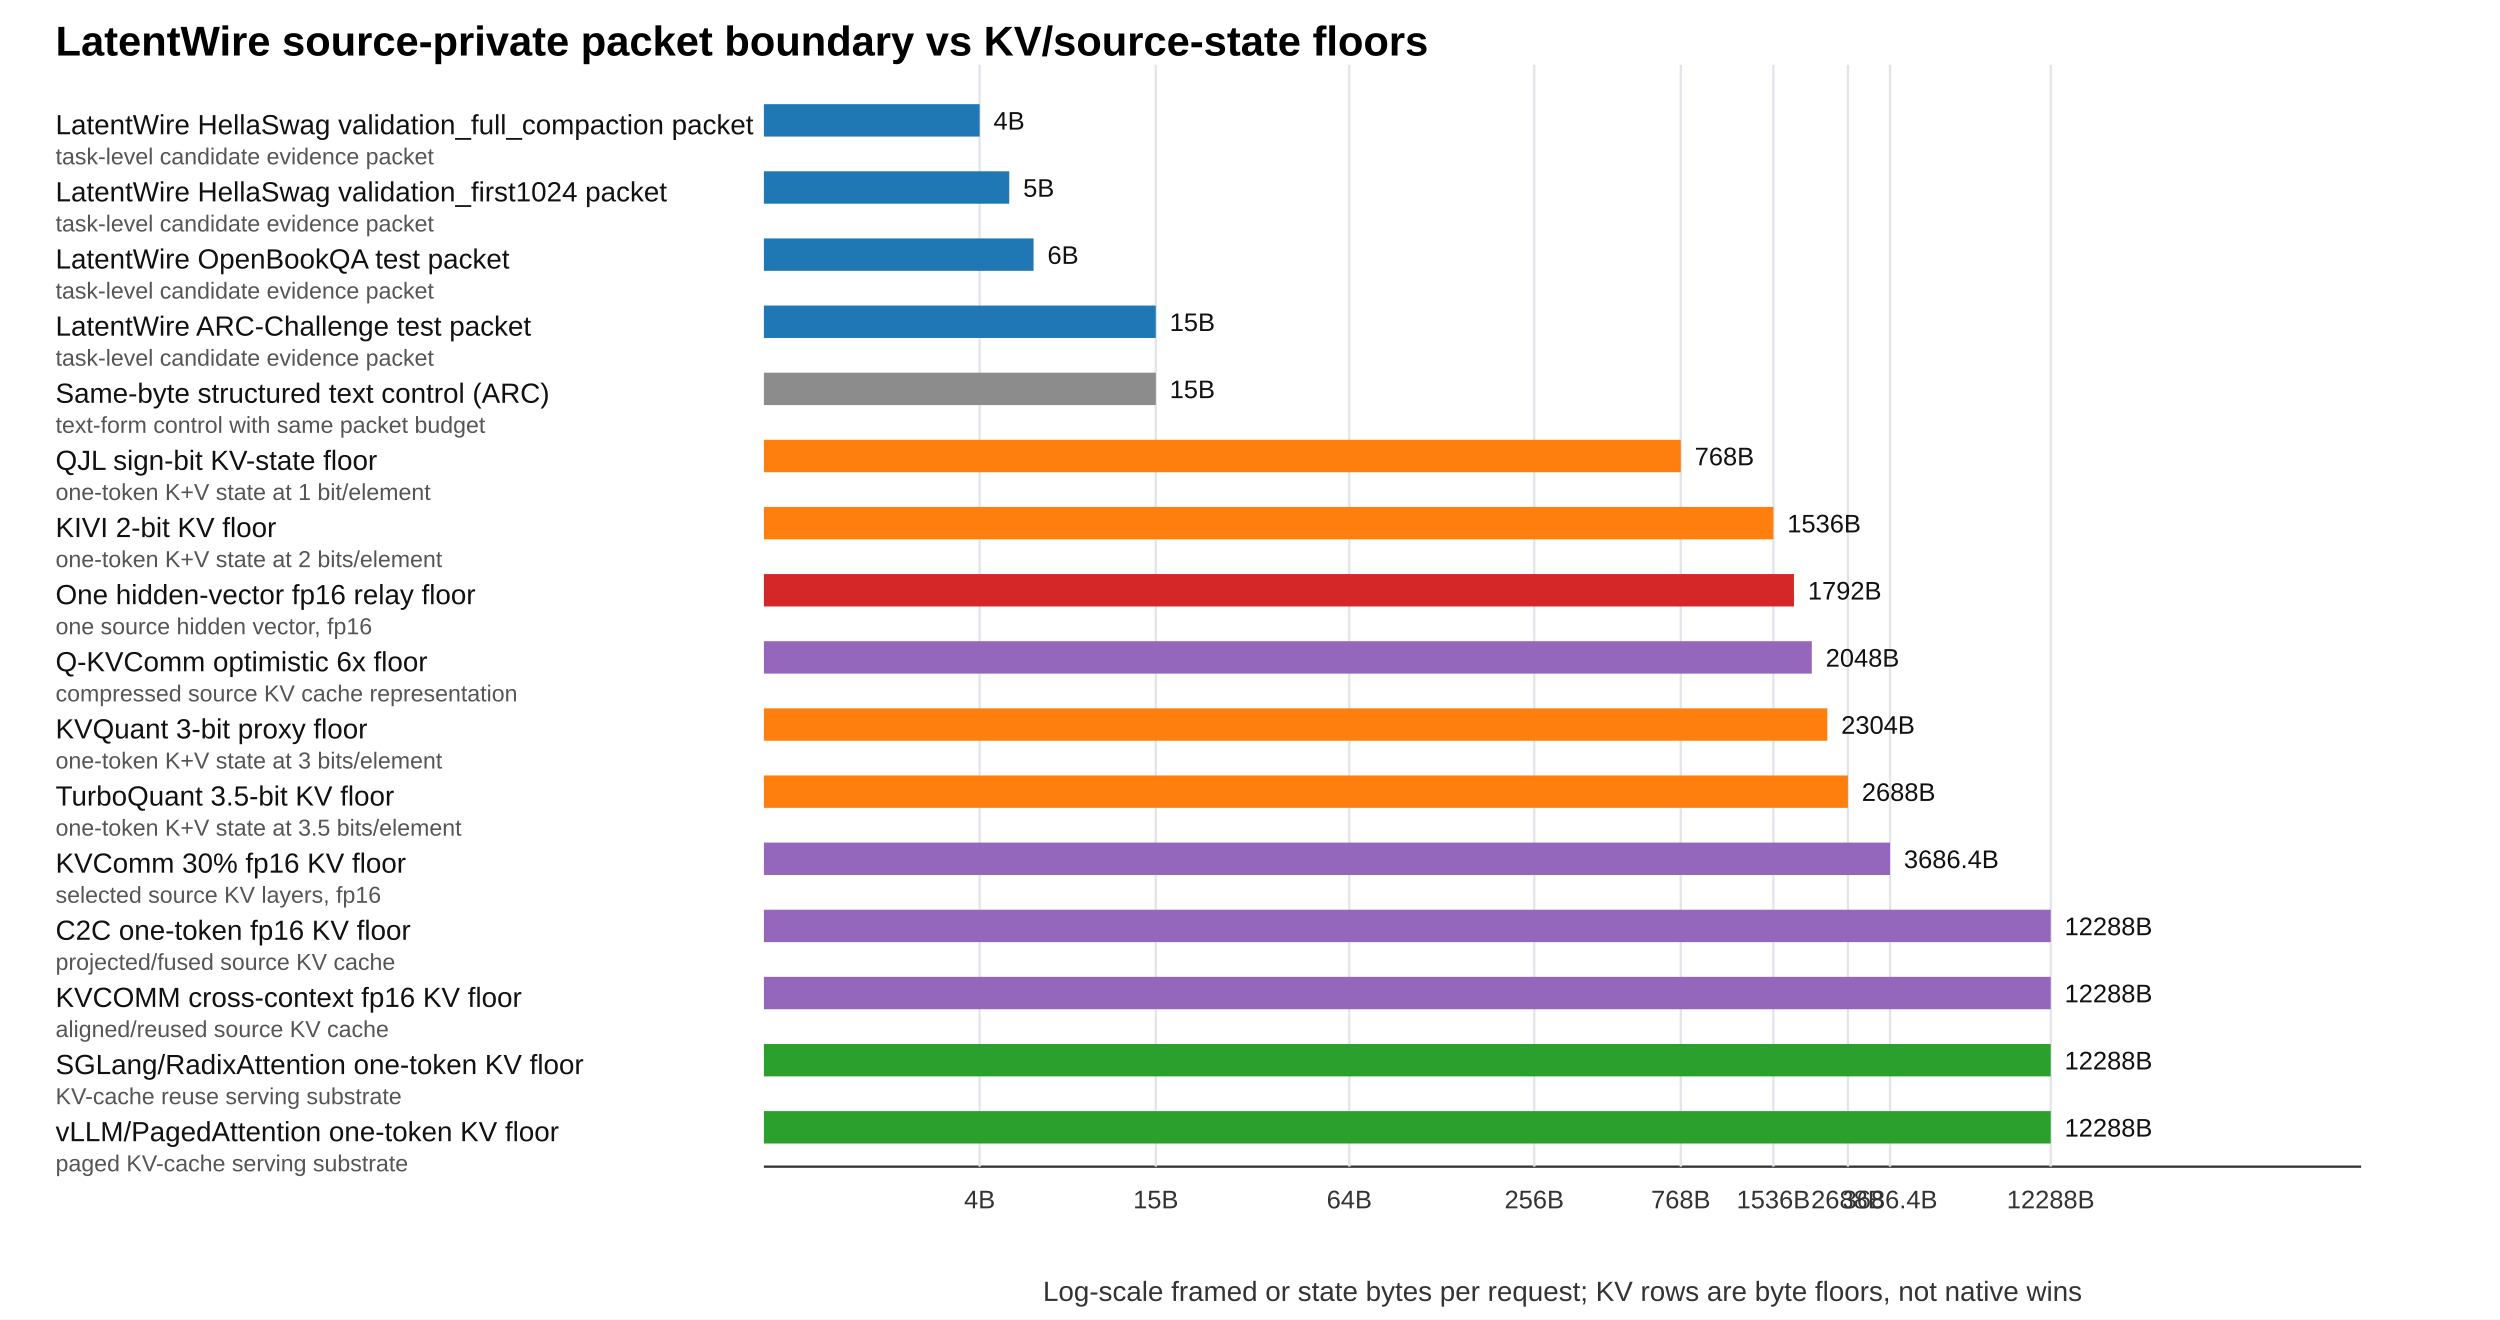
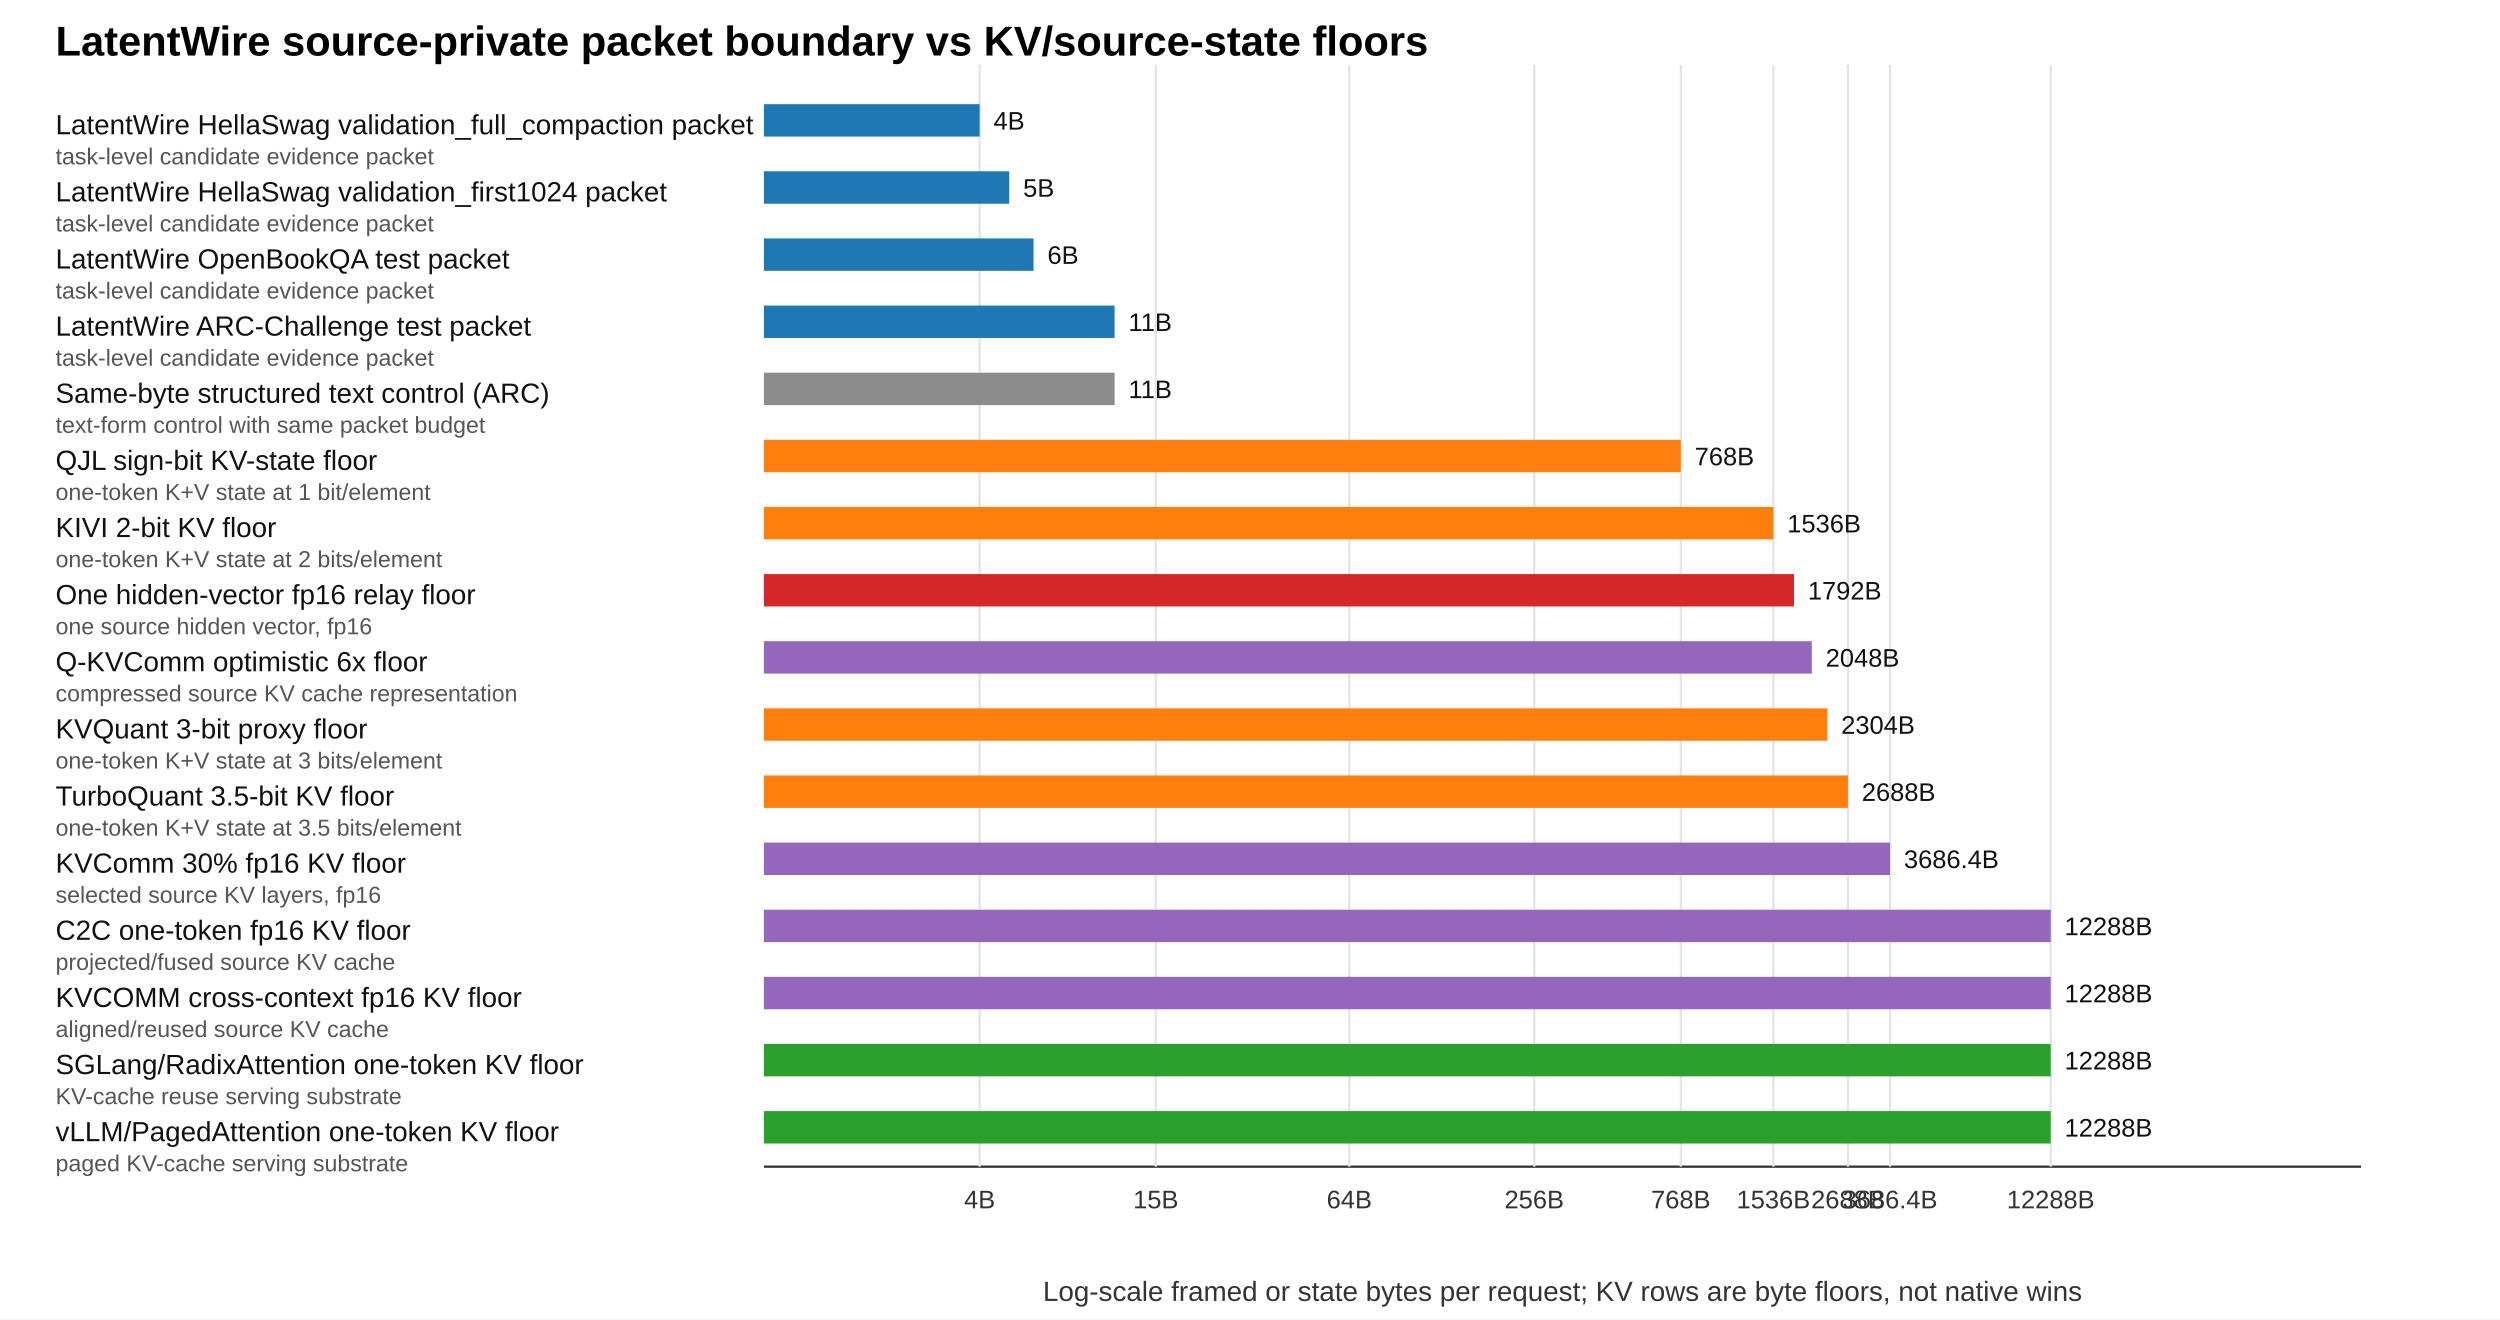
<svg xmlns="http://www.w3.org/2000/svg" width="1080" height="570" viewBox="0 0 1080 570">
  <rect width="100%" height="100%" fill="#ffffff" />
  <text x="24" y="24" font-family="Arial, sans-serif" font-size="18" font-weight="700">LatentWire source-private packet boundary vs KV/source-state floors</text>
  <line x1="330" y1="504" x2="1020" y2="504" stroke="#333" />
  <line x1="423.2" y1="28" x2="423.2" y2="504" stroke="#e1e5ea" />
  <text x="423.2" y="522" text-anchor="middle" font-family="Arial, sans-serif" font-size="11" fill="#333">4B</text>
  <line x1="499.3" y1="28" x2="499.3" y2="504" stroke="#e1e5ea" />
  <text x="499.3" y="522" text-anchor="middle" font-family="Arial, sans-serif" font-size="11" fill="#333">15B</text>
  <line x1="582.9" y1="28" x2="582.9" y2="504" stroke="#e1e5ea" />
  <text x="582.9" y="522" text-anchor="middle" font-family="Arial, sans-serif" font-size="11" fill="#333">64B</text>
  <line x1="662.8" y1="28" x2="662.8" y2="504" stroke="#e1e5ea" />
  <text x="662.8" y="522" text-anchor="middle" font-family="Arial, sans-serif" font-size="11" fill="#333">256B</text>
  <line x1="726.1" y1="28" x2="726.1" y2="504" stroke="#e1e5ea" />
  <text x="726.1" y="522" text-anchor="middle" font-family="Arial, sans-serif" font-size="11" fill="#333">768B</text>
  <line x1="766.1" y1="28" x2="766.1" y2="504" stroke="#e1e5ea" />
  <text x="766.1" y="522" text-anchor="middle" font-family="Arial, sans-serif" font-size="11" fill="#333">1536B</text>
  <line x1="798.3" y1="28" x2="798.3" y2="504" stroke="#e1e5ea" />
  <text x="798.3" y="522" text-anchor="middle" font-family="Arial, sans-serif" font-size="11" fill="#333">2688B</text>
  <line x1="816.5" y1="28" x2="816.5" y2="504" stroke="#e1e5ea" />
  <text x="816.5" y="522" text-anchor="middle" font-family="Arial, sans-serif" font-size="11" fill="#333">3686.4B</text>
  <line x1="885.9" y1="28" x2="885.9" y2="504" stroke="#e1e5ea" />
  <text x="885.9" y="522" text-anchor="middle" font-family="Arial, sans-serif" font-size="11" fill="#333">12288B</text>
  <text x="24" y="58" font-family="Arial, sans-serif" font-size="12" fill="#111">LatentWire HellaSwag validation_full_compaction packet</text>
  <text x="24" y="71" font-family="Arial, sans-serif" font-size="10" fill="#555">task-level candidate evidence packet</text>
  <rect x="330" y="45" width="93.2" height="14" fill="#1f77b4" />
  <text x="429.2" y="56" font-family="Arial, sans-serif" font-size="11" fill="#111">4B</text>
  <text x="24" y="87" font-family="Arial, sans-serif" font-size="12" fill="#111">LatentWire HellaSwag validation_first1024 packet</text>
  <text x="24" y="100" font-family="Arial, sans-serif" font-size="10" fill="#555">task-level candidate evidence packet</text>
  <rect x="330" y="74" width="106.0" height="14" fill="#1f77b4" />
  <text x="442.0" y="85" font-family="Arial, sans-serif" font-size="11" fill="#111">5B</text>
  <text x="24" y="116" font-family="Arial, sans-serif" font-size="12" fill="#111">LatentWire OpenBookQA test packet</text>
  <text x="24" y="129" font-family="Arial, sans-serif" font-size="10" fill="#555">task-level candidate evidence packet</text>
  <rect x="330" y="103" width="116.5" height="14" fill="#1f77b4" />
  <text x="452.5" y="114" font-family="Arial, sans-serif" font-size="11" fill="#111">6B</text>
  <text x="24" y="145" font-family="Arial, sans-serif" font-size="12" fill="#111">LatentWire ARC-Challenge test packet</text>
  <text x="24" y="158" font-family="Arial, sans-serif" font-size="10" fill="#555">task-level candidate evidence packet</text>
-   <rect x="330" y="132" width="169.3" height="14" fill="#1f77b4" />
-   <text x="505.3" y="143" font-family="Arial, sans-serif" font-size="11" fill="#111">15B</text>
+   <rect x="330" y="132" width="151.5" height="14" fill="#1f77b4" />
+   <text x="487.5" y="143" font-family="Arial, sans-serif" font-size="11" fill="#111">11B</text>
  <text x="24" y="174" font-family="Arial, sans-serif" font-size="12" fill="#111">Same-byte structured text control (ARC)</text>
  <text x="24" y="187" font-family="Arial, sans-serif" font-size="10" fill="#555">text-form control with same packet budget</text>
-   <rect x="330" y="161" width="169.3" height="14" fill="#8c8c8c" />
-   <text x="505.3" y="172" font-family="Arial, sans-serif" font-size="11" fill="#111">15B</text>
+   <rect x="330" y="161" width="151.5" height="14" fill="#8c8c8c" />
+   <text x="487.5" y="172" font-family="Arial, sans-serif" font-size="11" fill="#111">11B</text>
  <text x="24" y="203" font-family="Arial, sans-serif" font-size="12" fill="#111">QJL sign-bit KV-state floor</text>
  <text x="24" y="216" font-family="Arial, sans-serif" font-size="10" fill="#555">one-token K+V state at 1 bit/element</text>
  <rect x="330" y="190" width="396.1" height="14" fill="#ff7f0e" />
  <text x="732.1" y="201" font-family="Arial, sans-serif" font-size="11" fill="#111">768B</text>
  <text x="24" y="232" font-family="Arial, sans-serif" font-size="12" fill="#111">KIVI 2-bit KV floor</text>
  <text x="24" y="245" font-family="Arial, sans-serif" font-size="10" fill="#555">one-token K+V state at 2 bits/element</text>
  <rect x="330" y="219" width="436.1" height="14" fill="#ff7f0e" />
  <text x="772.1" y="230" font-family="Arial, sans-serif" font-size="11" fill="#111">1536B</text>
  <text x="24" y="261" font-family="Arial, sans-serif" font-size="12" fill="#111">One hidden-vector fp16 relay floor</text>
  <text x="24" y="274" font-family="Arial, sans-serif" font-size="10" fill="#555">one source hidden vector, fp16</text>
  <rect x="330" y="248" width="445.0" height="14" fill="#d62728" />
  <text x="781.0" y="259" font-family="Arial, sans-serif" font-size="11" fill="#111">1792B</text>
  <text x="24" y="290" font-family="Arial, sans-serif" font-size="12" fill="#111">Q-KVComm optimistic 6x floor</text>
  <text x="24" y="303" font-family="Arial, sans-serif" font-size="10" fill="#555">compressed source KV cache representation</text>
  <rect x="330" y="277" width="452.7" height="14" fill="#9467bd" />
  <text x="788.7" y="288" font-family="Arial, sans-serif" font-size="11" fill="#111">2048B</text>
  <text x="24" y="319" font-family="Arial, sans-serif" font-size="12" fill="#111">KVQuant 3-bit proxy floor</text>
  <text x="24" y="332" font-family="Arial, sans-serif" font-size="10" fill="#555">one-token K+V state at 3 bits/element</text>
  <rect x="330" y="306" width="459.4" height="14" fill="#ff7f0e" />
  <text x="795.4" y="317" font-family="Arial, sans-serif" font-size="11" fill="#111">2304B</text>
  <text x="24" y="348" font-family="Arial, sans-serif" font-size="12" fill="#111">TurboQuant 3.5-bit KV floor</text>
  <text x="24" y="361" font-family="Arial, sans-serif" font-size="10" fill="#555">one-token K+V state at 3.5 bits/element</text>
  <rect x="330" y="335" width="468.3" height="14" fill="#ff7f0e" />
  <text x="804.3" y="346" font-family="Arial, sans-serif" font-size="11" fill="#111">2688B</text>
  <text x="24" y="377" font-family="Arial, sans-serif" font-size="12" fill="#111">KVComm 30% fp16 KV floor</text>
  <text x="24" y="390" font-family="Arial, sans-serif" font-size="10" fill="#555">selected source KV layers, fp16</text>
  <rect x="330" y="364" width="486.5" height="14" fill="#9467bd" />
  <text x="822.5" y="375" font-family="Arial, sans-serif" font-size="11" fill="#111">3686.4B</text>
  <text x="24" y="406" font-family="Arial, sans-serif" font-size="12" fill="#111">C2C one-token fp16 KV floor</text>
  <text x="24" y="419" font-family="Arial, sans-serif" font-size="10" fill="#555">projected/fused source KV cache</text>
  <rect x="330" y="393" width="555.9" height="14" fill="#9467bd" />
  <text x="891.9" y="404" font-family="Arial, sans-serif" font-size="11" fill="#111">12288B</text>
  <text x="24" y="435" font-family="Arial, sans-serif" font-size="12" fill="#111">KVCOMM cross-context fp16 KV floor</text>
  <text x="24" y="448" font-family="Arial, sans-serif" font-size="10" fill="#555">aligned/reused source KV cache</text>
  <rect x="330" y="422" width="555.9" height="14" fill="#9467bd" />
  <text x="891.9" y="433" font-family="Arial, sans-serif" font-size="11" fill="#111">12288B</text>
  <text x="24" y="464" font-family="Arial, sans-serif" font-size="12" fill="#111">SGLang/RadixAttention one-token KV floor</text>
  <text x="24" y="477" font-family="Arial, sans-serif" font-size="10" fill="#555">KV-cache reuse serving substrate</text>
  <rect x="330" y="451" width="555.9" height="14" fill="#2ca02c" />
  <text x="891.9" y="462" font-family="Arial, sans-serif" font-size="11" fill="#111">12288B</text>
  <text x="24" y="493" font-family="Arial, sans-serif" font-size="12" fill="#111">vLLM/PagedAttention one-token KV floor</text>
  <text x="24" y="506" font-family="Arial, sans-serif" font-size="10" fill="#555">paged KV-cache serving substrate</text>
  <rect x="330" y="480" width="555.9" height="14" fill="#2ca02c" />
  <text x="891.9" y="491" font-family="Arial, sans-serif" font-size="11" fill="#111">12288B</text>
  <text x="675.0" y="562" text-anchor="middle" font-family="Arial, sans-serif" font-size="12" fill="#333">Log-scale framed or state bytes per request; KV rows are byte floors, not native wins</text>
</svg>
